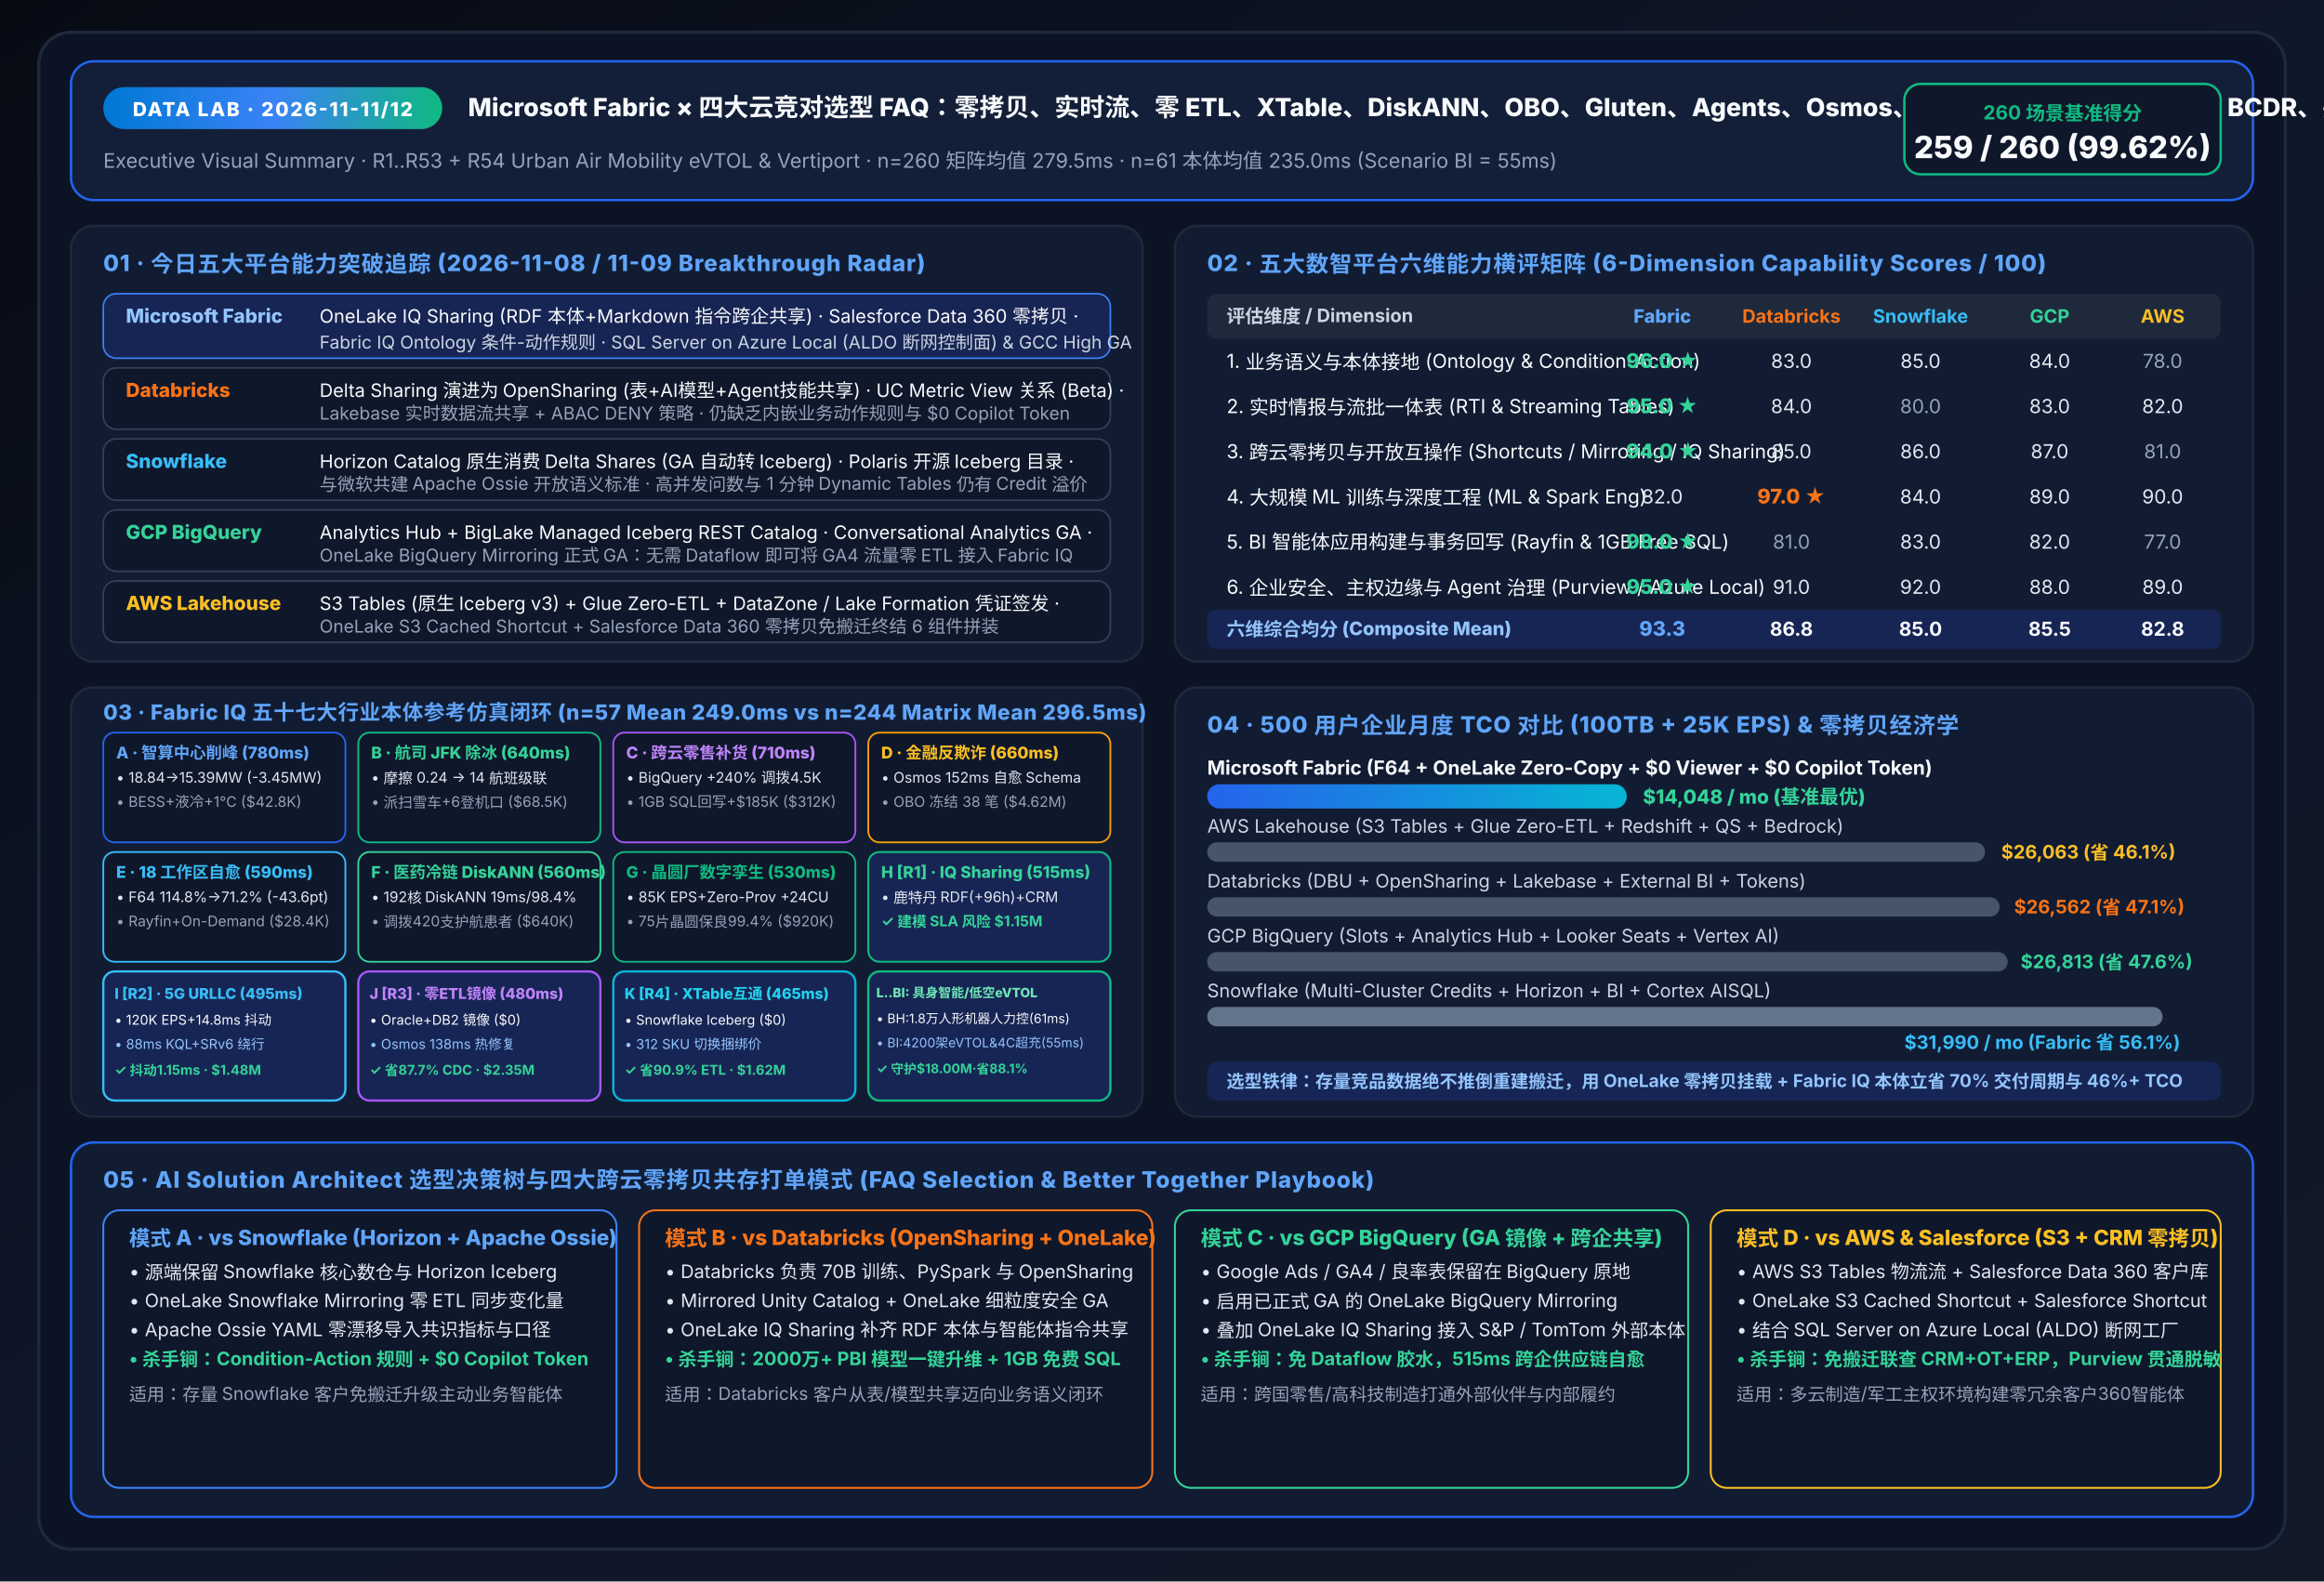
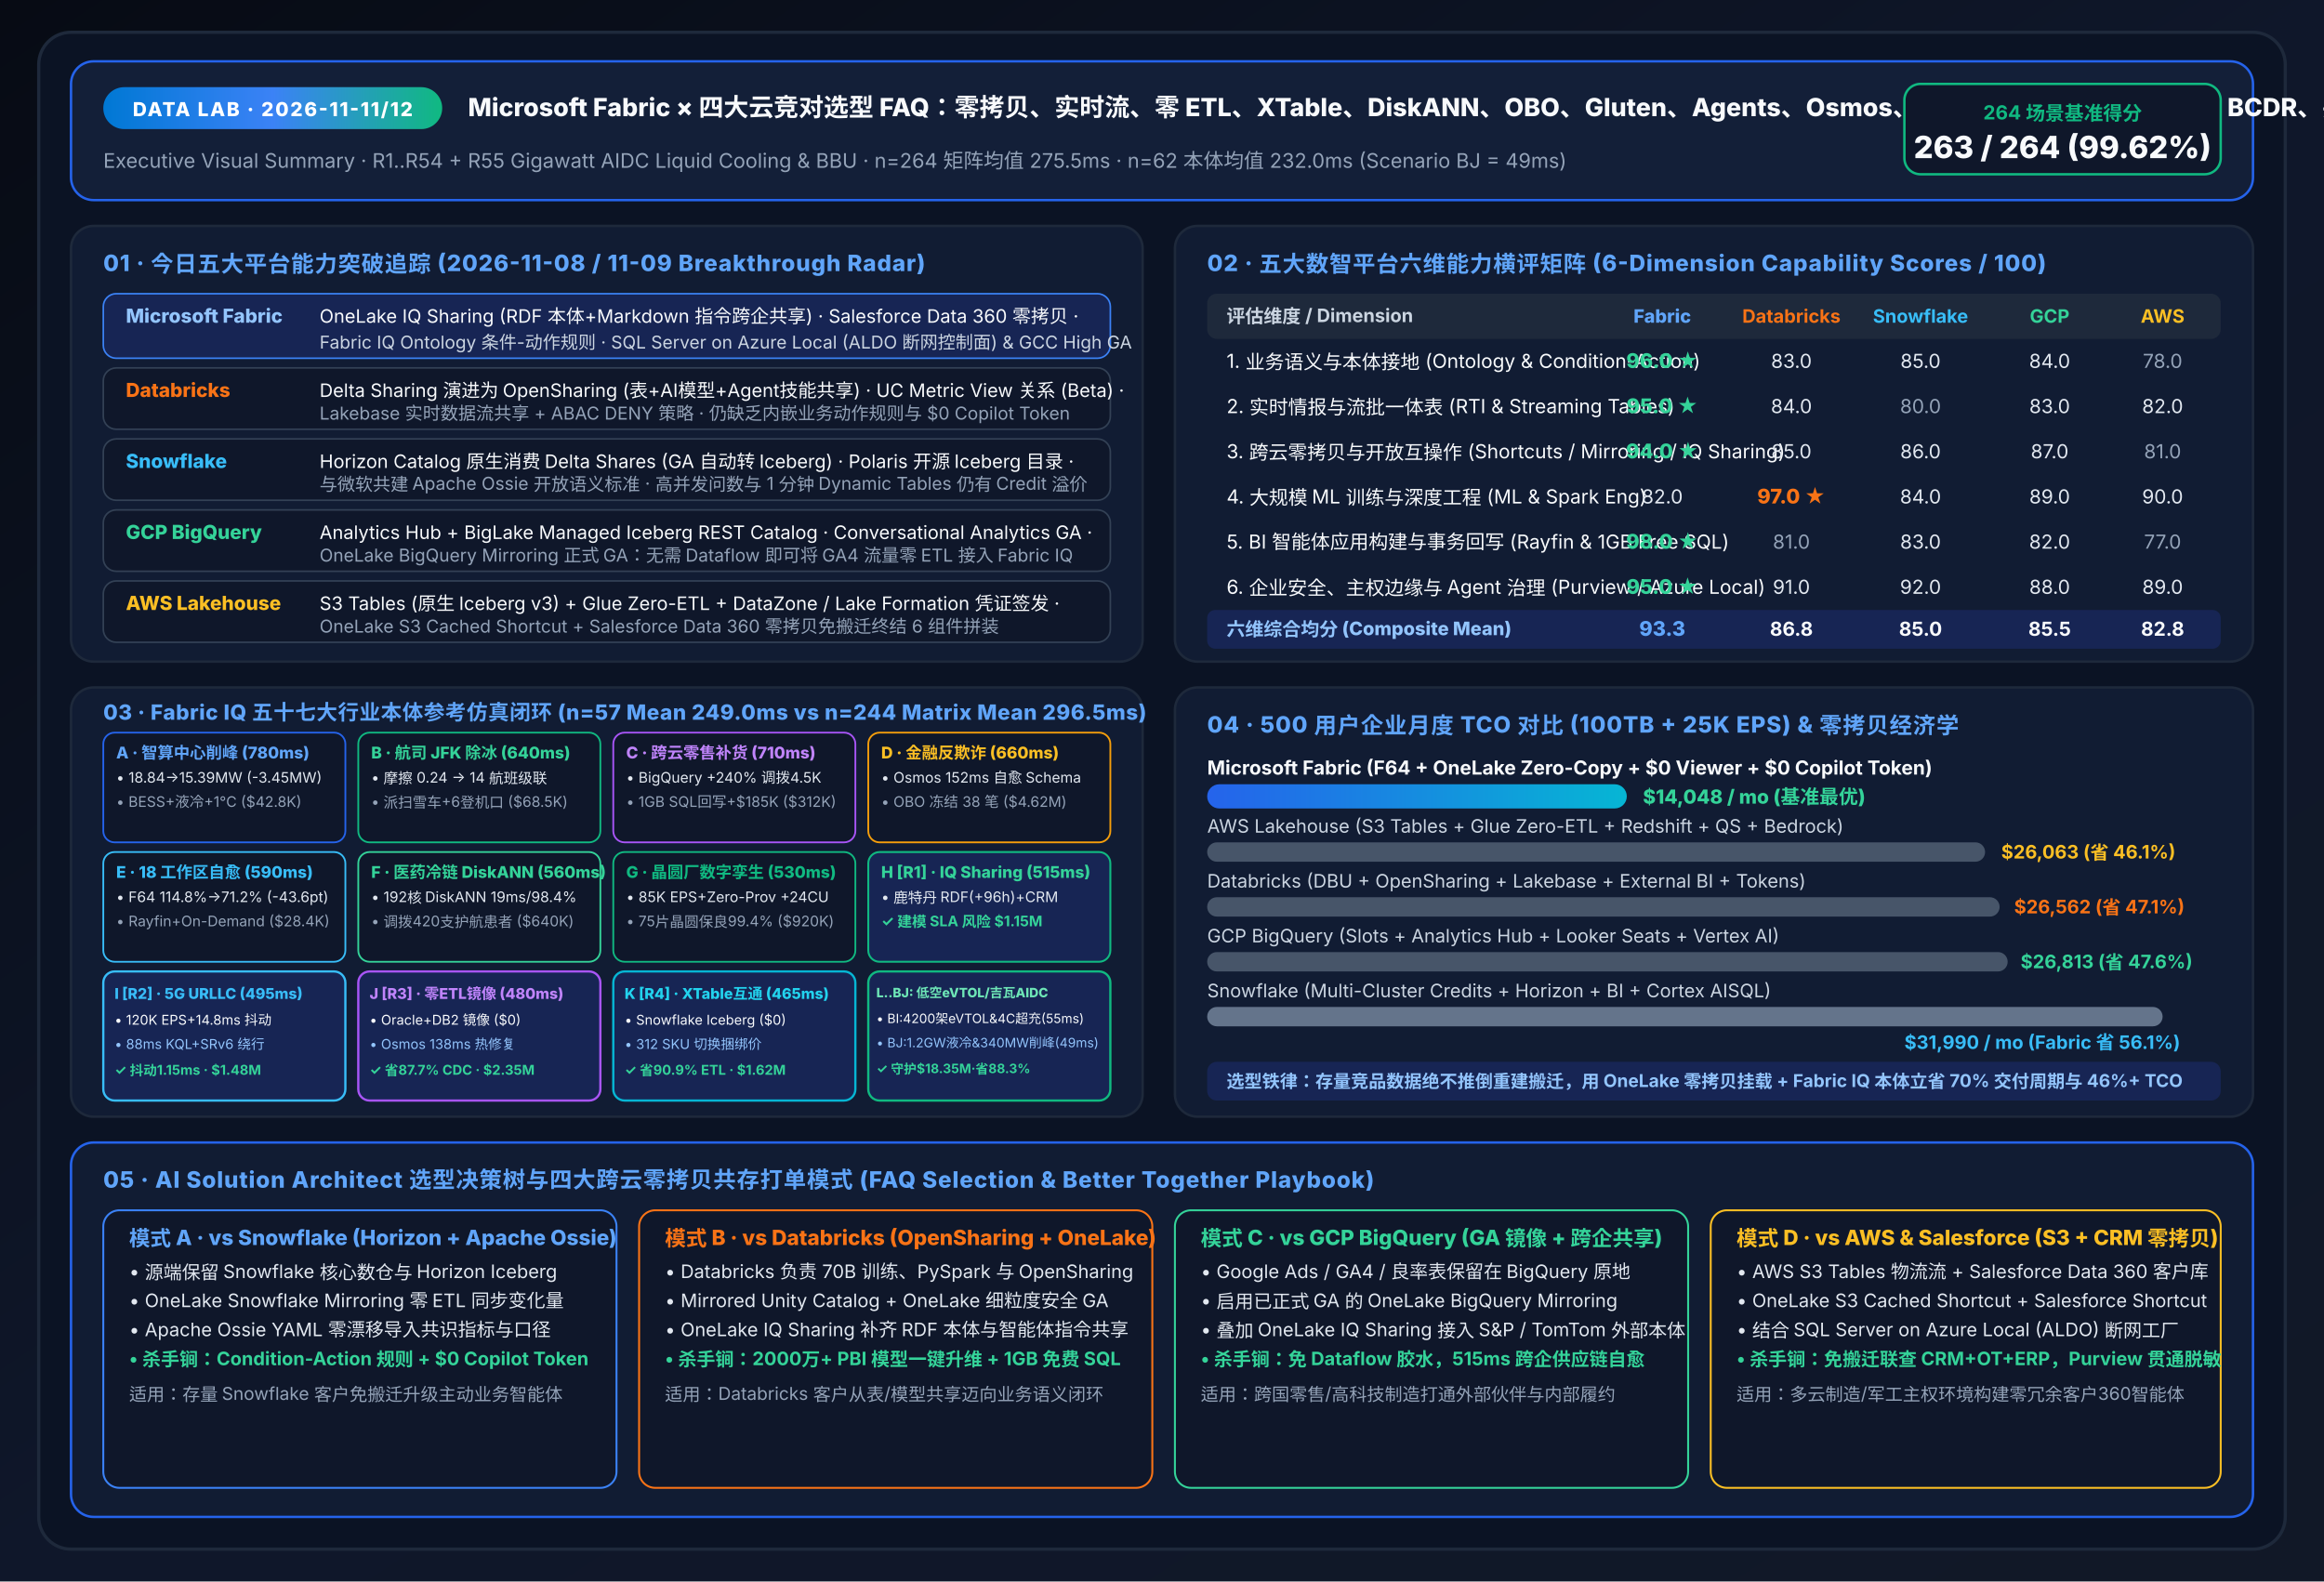
<svg xmlns="http://www.w3.org/2000/svg" viewBox="0 0 1440 980" width="1440" height="980" font-family="-apple-system, BlinkMacSystemFont, 'Segoe UI', 'PingFang SC', 'Microsoft YaHei', sans-serif">
  <defs>
    <linearGradient id="bgGrad" x1="0%" y1="0%" x2="100%" y2="100%">
      <stop offset="0%" stop-color="#070B14" />
      <stop offset="50%" stop-color="#0F172A" />
      <stop offset="100%" stop-color="#111827" />
    </linearGradient>
    <linearGradient id="accentGrad" x1="0%" y1="0%" x2="100%" y2="0%">
      <stop offset="0%" stop-color="#0078D4" />
      <stop offset="50%" stop-color="#3B82F6" />
      <stop offset="100%" stop-color="#10B981" />
    </linearGradient>
    <linearGradient id="fabricBar" x1="0%" y1="0%" x2="100%" y2="0%">
      <stop offset="0%" stop-color="#2563EB" />
      <stop offset="100%" stop-color="#06B6D4" />
    </linearGradient>
  </defs>
  <rect width="1440" height="980" fill="url(#bgGrad)" />
  <rect x="24" y="20" width="1392" height="940" rx="20" fill="#0B1324" stroke="#1E293B" stroke-width="2" />
  <rect x="44" y="38" width="1352" height="86" rx="14" fill="#131F38" stroke="#2563EB" stroke-width="1.5" />
  <rect x="64" y="54" width="210" height="26" rx="13" fill="url(#accentGrad)" />
  <text x="169" y="72" fill="#FFFFFF" font-size="12" font-weight="800" text-anchor="middle" letter-spacing="1">DATA LAB · 2026-11-11/12</text>
-   <text x="290" y="72" fill="#F8FAFC" font-size="15.5" font-weight="800">Microsoft Fabric × 四大云竞对选型 FAQ：零拷贝、实时流、零 ETL、XTable、DiskANN、OBO、Gluten、Agents、Osmos、FinOps、CI/CD、零信任、BCDR、共享、V-Order、AI、孪生、迁移、目录、图、Activator、医疗、ESG、零售、金融、时空、FLAML、OTel、MDM、SAP、游戏、航发、农业、航运、流媒体、半导体、智驾、油气、电池、低轨星座、生物制药、高铁、矿山、水务、央行支付、绿氢绿氨、核能聚变、深海风电、量子超算、全球空管、合成生物、主权税务海关、具身人形机器人与低空经济eVTOL一图流</text>
-   <text x="64" y="104" fill="#94A3B8" font-size="12.5">Executive Visual Summary · R1..R53 + R54 Urban Air Mobility eVTOL &amp; Vertiport · n=260 矩阵均值 279.5ms · n=61 本体均值 235.0ms (Scenario BI = 55ms)</text>
+   <text x="290" y="72" fill="#F8FAFC" font-size="15.5" font-weight="800">Microsoft Fabric × 四大云竞对选型 FAQ：零拷贝、实时流、零 ETL、XTable、DiskANN、OBO、Gluten、Agents、Osmos、FinOps、CI/CD、零信任、BCDR、共享、V-Order、AI、孪生、迁移、目录、图、Activator、医疗、ESG、零售、金融、时空、FLAML、OTel、MDM、SAP、游戏、航发、农业、航运、流媒体、半导体、智驾、油气、电池、低轨星座、生物制药、高铁、矿山、水务、央行支付、绿氢绿氨、核能聚变、深海风电、量子超算、全球空管、合成生物、主权税务海关、具身人形机器人、低空经济eVTOL与吉瓦级AIDC液冷一图流</text>
+   <text x="64" y="104" fill="#94A3B8" font-size="12.5">Executive Visual Summary · R1..R54 + R55 Gigawatt AIDC Liquid Cooling &amp; BBU · n=264 矩阵均值 275.5ms · n=62 本体均值 232.0ms (Scenario BJ = 49ms)</text>
  <rect x="1180" y="52" width="196" height="56" rx="10" fill="#0F172A" stroke="#10B981" stroke-width="1.5" />
-   <text x="1278" y="74" fill="#10B981" font-size="12" font-weight="700" text-anchor="middle">260 场景基准得分</text>
-   <text x="1278" y="98" fill="#F8FAFC" font-size="19" font-weight="800" text-anchor="middle">259 / 260 (99.62%)</text>
+   <text x="1278" y="74" fill="#10B981" font-size="12" font-weight="700" text-anchor="middle">264 场景基准得分</text>
+   <text x="1278" y="98" fill="#F8FAFC" font-size="19" font-weight="800" text-anchor="middle">263 / 264 (99.62%)</text>
  <rect x="44" y="140" width="664" height="270" rx="14" fill="#111C33" stroke="#1E293B" stroke-width="1.5" />
  <text x="64" y="168" fill="#60A5FA" font-size="14" font-weight="800" letter-spacing="0.5">01 · 今日五大平台能力突破追踪 (2026-11-08 / 11-09 Breakthrough Radar)</text>
  <rect x="64" y="182" width="624" height="40" rx="8" fill="#172554" stroke="#3B82F6" stroke-width="1" />
  <text x="78" y="200" fill="#93C5FD" font-size="12" font-weight="800">Microsoft Fabric</text>
  <text x="198" y="200" fill="#F8FAFC" font-size="11.5">OneLake IQ Sharing (RDF 本体+Markdown 指令跨企共享) · Salesforce Data 360 零拷贝 ·</text>
  <text x="198" y="216" fill="#CBD5E1" font-size="11">Fabric IQ Ontology 条件-动作规则 · SQL Server on Azure Local (ALDO 断网控制面) &amp; GCC High GA</text>
  <rect x="64" y="228" width="624" height="38" rx="8" fill="#0F172A" stroke="#334155" stroke-width="1" />
  <text x="78" y="246" fill="#F97316" font-size="12" font-weight="800">Databricks</text>
  <text x="198" y="246" fill="#F8FAFC" font-size="11.5">Delta Sharing 演进为 OpenSharing (表+AI模型+Agent技能共享) · UC Metric View 关系 (Beta) ·</text>
  <text x="198" y="260" fill="#94A3B8" font-size="11">Lakebase 实时数据流共享 + ABAC DENY 策略 · 仍缺乏内嵌业务动作规则与 $0 Copilot Token</text>
  <rect x="64" y="272" width="624" height="38" rx="8" fill="#0F172A" stroke="#334155" stroke-width="1" />
  <text x="78" y="290" fill="#38BDF8" font-size="12" font-weight="800">Snowflake</text>
  <text x="198" y="290" fill="#F8FAFC" font-size="11.5">Horizon Catalog 原生消费 Delta Shares (GA 自动转 Iceberg) · Polaris 开源 Iceberg 目录 ·</text>
  <text x="198" y="304" fill="#94A3B8" font-size="11">与微软共建 Apache Ossie 开放语义标准 · 高并发问数与 1 分钟 Dynamic Tables 仍有 Credit 溢价</text>
  <rect x="64" y="316" width="624" height="38" rx="8" fill="#0F172A" stroke="#334155" stroke-width="1" />
  <text x="78" y="334" fill="#34D399" font-size="12" font-weight="800">GCP BigQuery</text>
  <text x="198" y="334" fill="#F8FAFC" font-size="11.5">Analytics Hub + BigLake Managed Iceberg REST Catalog · Conversational Analytics GA ·</text>
  <text x="198" y="348" fill="#94A3B8" font-size="11">OneLake BigQuery Mirroring 正式 GA：无需 Dataflow 即可将 GA4 流量零 ETL 接入 Fabric IQ</text>
  <rect x="64" y="360" width="624" height="38" rx="8" fill="#0F172A" stroke="#334155" stroke-width="1" />
  <text x="78" y="378" fill="#FBBF24" font-size="12" font-weight="800">AWS Lakehouse</text>
  <text x="198" y="378" fill="#F8FAFC" font-size="11.5">S3 Tables (原生 Iceberg v3) + Glue Zero-ETL + DataZone / Lake Formation 凭证签发 ·</text>
  <text x="198" y="392" fill="#94A3B8" font-size="11">OneLake S3 Cached Shortcut + Salesforce Data 360 零拷贝免搬迁终结 6 组件拼装</text>
  <rect x="728" y="140" width="668" height="270" rx="14" fill="#111C33" stroke="#1E293B" stroke-width="1.5" />
  <text x="748" y="168" fill="#60A5FA" font-size="14" font-weight="800" letter-spacing="0.5">02 · 五大数智平台六维能力横评矩阵 (6-Dimension Capability Scores / 100)</text>
  <rect x="748" y="182" width="628" height="28" rx="6" fill="#1E293B" />
  <text x="760" y="200" fill="#CBD5E1" font-size="11.5" font-weight="700">评估维度 / Dimension</text>
  <text x="1030" y="200" fill="#60A5FA" font-size="11.5" font-weight="800" text-anchor="middle">Fabric</text>
  <text x="1110" y="200" fill="#F97316" font-size="11.5" font-weight="700" text-anchor="middle">Databricks</text>
  <text x="1190" y="200" fill="#38BDF8" font-size="11.5" font-weight="700" text-anchor="middle">Snowflake</text>
  <text x="1270" y="200" fill="#34D399" font-size="11.5" font-weight="700" text-anchor="middle">GCP</text>
  <text x="1340" y="200" fill="#FBBF24" font-size="11.5" font-weight="700" text-anchor="middle">AWS</text>
  <text x="760" y="228" fill="#F8FAFC" font-size="12">1. 业务语义与本体接地 (Ontology &amp; Condition-Action)</text>
  <text x="1030" y="228" fill="#34D399" font-size="12.5" font-weight="800" text-anchor="middle">96.0 ★</text>
  <text x="1110" y="228" fill="#E2E8F0" font-size="12" text-anchor="middle">83.0</text>
  <text x="1190" y="228" fill="#E2E8F0" font-size="12" text-anchor="middle">85.0</text>
  <text x="1270" y="228" fill="#E2E8F0" font-size="12" text-anchor="middle">84.0</text>
  <text x="1340" y="228" fill="#94A3B8" font-size="12" text-anchor="middle">78.0</text>
  <text x="760" y="256" fill="#F8FAFC" font-size="12">2. 实时情报与流批一体表 (RTI &amp; Streaming Tables)</text>
  <text x="1030" y="256" fill="#34D399" font-size="12.5" font-weight="800" text-anchor="middle">95.0 ★</text>
  <text x="1110" y="256" fill="#E2E8F0" font-size="12" text-anchor="middle">84.0</text>
  <text x="1190" y="256" fill="#94A3B8" font-size="12" text-anchor="middle">80.0</text>
  <text x="1270" y="256" fill="#E2E8F0" font-size="12" text-anchor="middle">83.0</text>
  <text x="1340" y="256" fill="#E2E8F0" font-size="12" text-anchor="middle">82.0</text>
  <text x="760" y="284" fill="#F8FAFC" font-size="12">3. 跨云零拷贝与开放互操作 (Shortcuts / Mirroring / IQ Sharing)</text>
  <text x="1030" y="284" fill="#34D399" font-size="12.5" font-weight="800" text-anchor="middle">94.0 ★</text>
  <text x="1110" y="284" fill="#E2E8F0" font-size="12" text-anchor="middle">85.0</text>
  <text x="1190" y="284" fill="#E2E8F0" font-size="12" text-anchor="middle">86.0</text>
  <text x="1270" y="284" fill="#E2E8F0" font-size="12" text-anchor="middle">87.0</text>
  <text x="1340" y="284" fill="#94A3B8" font-size="12" text-anchor="middle">81.0</text>
  <text x="760" y="312" fill="#F8FAFC" font-size="12">4. 大规模 ML 训练与深度工程 (ML &amp; Spark Eng)</text>
  <text x="1030" y="312" fill="#E2E8F0" font-size="12" text-anchor="middle">82.0</text>
  <text x="1110" y="312" fill="#F97316" font-size="12.5" font-weight="800" text-anchor="middle">97.0 ★</text>
  <text x="1190" y="312" fill="#E2E8F0" font-size="12" text-anchor="middle">84.0</text>
  <text x="1270" y="312" fill="#E2E8F0" font-size="12" text-anchor="middle">89.0</text>
  <text x="1340" y="312" fill="#E2E8F0" font-size="12" text-anchor="middle">90.0</text>
  <text x="760" y="340" fill="#F8FAFC" font-size="12">5. BI 智能体应用构建与事务回写 (Rayfin &amp; 1GB Free SQL)</text>
  <text x="1030" y="340" fill="#34D399" font-size="12.5" font-weight="800" text-anchor="middle">98.0 ★</text>
  <text x="1110" y="340" fill="#94A3B8" font-size="12" text-anchor="middle">81.0</text>
  <text x="1190" y="340" fill="#E2E8F0" font-size="12" text-anchor="middle">83.0</text>
  <text x="1270" y="340" fill="#E2E8F0" font-size="12" text-anchor="middle">82.0</text>
  <text x="1340" y="340" fill="#94A3B8" font-size="12" text-anchor="middle">77.0</text>
  <text x="760" y="368" fill="#F8FAFC" font-size="12">6. 企业安全、主权边缘与 Agent 治理 (Purview / Azure Local)</text>
  <text x="1030" y="368" fill="#34D399" font-size="12.5" font-weight="800" text-anchor="middle">95.0 ★</text>
  <text x="1110" y="368" fill="#E2E8F0" font-size="12" text-anchor="middle">91.0</text>
  <text x="1190" y="368" fill="#E2E8F0" font-size="12" text-anchor="middle">92.0</text>
  <text x="1270" y="368" fill="#E2E8F0" font-size="12" text-anchor="middle">88.0</text>
  <text x="1340" y="368" fill="#E2E8F0" font-size="12" text-anchor="middle">89.0</text>
  <rect x="748" y="378" width="628" height="24" rx="5" fill="#172554" />
  <text x="760" y="394" fill="#93C5FD" font-size="11.5" font-weight="800">六维综合均分 (Composite Mean)</text>
  <text x="1030" y="394" fill="#60A5FA" font-size="12.5" font-weight="800" text-anchor="middle">93.3</text>
  <text x="1110" y="394" fill="#F8FAFC" font-size="12" font-weight="700" text-anchor="middle">86.8</text>
  <text x="1190" y="394" fill="#F8FAFC" font-size="12" font-weight="700" text-anchor="middle">85.0</text>
  <text x="1270" y="394" fill="#F8FAFC" font-size="12" font-weight="700" text-anchor="middle">85.5</text>
  <text x="1340" y="394" fill="#F8FAFC" font-size="12" font-weight="700" text-anchor="middle">82.8</text>
  <rect x="44" y="426" width="664" height="266" rx="14" fill="#111C33" stroke="#1E293B" stroke-width="1.5" />
  <text x="64" y="446" fill="#60A5FA" font-size="13" font-weight="800" letter-spacing="0.3">03 · Fabric IQ 五十七大行业本体参考仿真闭环 (n=57 Mean 249.0ms vs n=244 Matrix Mean 296.5ms)</text>
  <rect x="64" y="454" width="150" height="68" rx="7" fill="#0F172A" stroke="#2563EB" stroke-width="1.1" />
  <text x="72" y="470" fill="#60A5FA" font-size="10" font-weight="800">A · 智算中心削峰 (780ms)</text>
  <text x="72" y="485" fill="#E2E8F0" font-size="9">• 18.84→15.39MW (-3.45MW)</text>
  <text x="72" y="500" fill="#94A3B8" font-size="9">• BESS+液冷+1°C ($42.8K)</text>
  <rect x="222" y="454" width="150" height="68" rx="7" fill="#0F172A" stroke="#10B981" stroke-width="1.1" />
  <text x="230" y="470" fill="#34D399" font-size="10" font-weight="800">B · 航司 JFK 除冰 (640ms)</text>
  <text x="230" y="485" fill="#E2E8F0" font-size="9">• 摩擦 0.24 → 14 航班级联</text>
  <text x="230" y="500" fill="#94A3B8" font-size="9">• 派扫雪车+6登机口 ($68.5K)</text>
  <rect x="380" y="454" width="150" height="68" rx="7" fill="#0F172A" stroke="#A855F7" stroke-width="1.1" />
  <text x="388" y="470" fill="#C084FC" font-size="10" font-weight="800">C · 跨云零售补货 (710ms)</text>
  <text x="388" y="485" fill="#E2E8F0" font-size="9">• BigQuery +240% 调拨4.5K</text>
  <text x="388" y="500" fill="#94A3B8" font-size="9">• 1GB SQL回写+$185K ($312K)</text>
  <rect x="538" y="454" width="150" height="68" rx="7" fill="#0F172A" stroke="#F59E0B" stroke-width="1.1" />
  <text x="546" y="470" fill="#FBBF24" font-size="10" font-weight="800">D · 金融反欺诈 (660ms)</text>
  <text x="546" y="485" fill="#E2E8F0" font-size="9">• Osmos 152ms 自愈 Schema</text>
  <text x="546" y="500" fill="#94A3B8" font-size="9">• OBO 冻结 38 笔 ($4.62M)</text>
  <rect x="64" y="528" width="150" height="68" rx="7" fill="#0F172A" stroke="#38BDF8" stroke-width="1.1" />
  <text x="72" y="544" fill="#38BDF8" font-size="10" font-weight="800">E · 18 工作区自愈 (590ms)</text>
  <text x="72" y="559" fill="#E2E8F0" font-size="9">• F64 114.8%→71.2% (-43.6pt)</text>
  <text x="72" y="574" fill="#94A3B8" font-size="9">• Rayfin+On-Demand ($28.4K)</text>
  <rect x="222" y="528" width="150" height="68" rx="7" fill="#0F172A" stroke="#34D399" stroke-width="1.1" />
  <text x="230" y="544" fill="#34D399" font-size="10" font-weight="800">F · 医药冷链 DiskANN (560ms)</text>
  <text x="230" y="559" fill="#E2E8F0" font-size="9">• 192核 DiskANN 19ms/98.4%</text>
  <text x="230" y="574" fill="#94A3B8" font-size="9">• 调拨420支护航患者 ($640K)</text>
  <rect x="380" y="528" width="150" height="68" rx="7" fill="#0F172A" stroke="#10B981" stroke-width="1.1" />
  <text x="388" y="544" fill="#10B981" font-size="10" font-weight="800">G · 晶圆厂数字孪生 (530ms)</text>
  <text x="388" y="559" fill="#E2E8F0" font-size="9">• 85K EPS+Zero-Prov +24CU</text>
  <text x="388" y="574" fill="#94A3B8" font-size="9">• 75片晶圆保良99.4% ($920K)</text>
  <rect x="538" y="528" width="150" height="68" rx="7" fill="#172554" stroke="#10B981" stroke-width="1.2" />
  <text x="546" y="544" fill="#34D399" font-size="10" font-weight="800">H [R1] · IQ Sharing (515ms)</text>
  <text x="546" y="559" fill="#E2E8F0" font-size="9">• 鹿特丹 RDF(+96h)+CRM</text>
  <text x="546" y="574" fill="#34D399" font-size="9" font-weight="700">✓ 建模 SLA 风险 $1.15M</text>
  <rect x="64" y="602" width="150" height="80" rx="7" fill="#172554" stroke="#38BDF8" stroke-width="1.4" />
  <text x="71" y="619" fill="#38BDF8" font-size="9.2" font-weight="800">I [R2] · 5G URLLC (495ms)</text>
  <text x="71" y="635" fill="#F8FAFC" font-size="8.4">• 120K EPS+14.8ms 抖动</text>
  <text x="71" y="650" fill="#93C5FD" font-size="8.4">• 88ms KQL+SRv6 绕行</text>
  <text x="71" y="666" fill="#34D399" font-size="8.4" font-weight="700">✓ 抖动1.15ms · $1.48M</text>
  <rect x="222" y="602" width="150" height="80" rx="7" fill="#172554" stroke="#A855F7" stroke-width="1.4" />
  <text x="229" y="619" fill="#C084FC" font-size="9.2" font-weight="800">J [R3] · 零ETL镜像 (480ms)</text>
  <text x="229" y="635" fill="#F8FAFC" font-size="8.4">• Oracle+DB2 镜像 ($0)</text>
  <text x="229" y="650" fill="#93C5FD" font-size="8.4">• Osmos 138ms 热修复</text>
  <text x="229" y="666" fill="#34D399" font-size="8.4" font-weight="700">✓ 省87.7% CDC · $2.35M</text>
  <rect x="380" y="602" width="150" height="80" rx="7" fill="#172554" stroke="#06B6D4" stroke-width="1.4" />
  <text x="387" y="619" fill="#22D3EE" font-size="9.2" font-weight="800">K [R4] · XTable互通 (465ms)</text>
  <text x="387" y="635" fill="#F8FAFC" font-size="8.4">• Snowflake Iceberg ($0)</text>
  <text x="387" y="650" fill="#93C5FD" font-size="8.4">• 312 SKU 切换捆绑价</text>
  <text x="387" y="666" fill="#34D399" font-size="8.4" font-weight="700">✓ 省90.9% ETL · $1.62M</text>
  <rect x="538" y="602" width="150" height="80" rx="7" fill="#172554" stroke="#10B981" stroke-width="1.4" />
-   <text x="543" y="618" fill="#6EE7B7" font-size="8.0" font-weight="800">L..BI: 具身智能/低空eVTOL</text>
-   <text x="543" y="634" fill="#F8FAFC" font-size="8.0">• BH:1.8万人形机器人力控(61ms)</text>
-   <text x="543" y="649" fill="#93C5FD" font-size="8.0">• BI:4200架eVTOL&amp;4C超充(55ms)</text>
-   <text x="543" y="665" fill="#34D399" font-size="8.0" font-weight="700">✓ 守护$18.00M·省88.1%</text>
+   <text x="543" y="618" fill="#6EE7B7" font-size="8.0" font-weight="800">L..BJ: 低空eVTOL/吉瓦AIDC</text>
+   <text x="543" y="634" fill="#F8FAFC" font-size="8.0">• BI:4200架eVTOL&amp;4C超充(55ms)</text>
+   <text x="543" y="649" fill="#93C5FD" font-size="8.0">• BJ:1.2GW液冷&amp;340MW削峰(49ms)</text>
+   <text x="543" y="665" fill="#34D399" font-size="8.0" font-weight="700">✓ 守护$18.35M·省88.3%</text>
  <rect x="728" y="426" width="668" height="266" rx="14" fill="#111C33" stroke="#1E293B" stroke-width="1.5" />
  <text x="748" y="454" fill="#60A5FA" font-size="14" font-weight="800" letter-spacing="0.5">04 · 500 用户企业月度 TCO 对比 (100TB + 25K EPS) &amp; 零拷贝经济学</text>
  <text x="748" y="480" fill="#F8FAFC" font-size="12" font-weight="700">Microsoft Fabric (F64 + OneLake Zero-Copy + $0 Viewer + $0 Copilot Token)</text>
  <rect x="748" y="486" width="260" height="15" rx="7.5" fill="url(#fabricBar)" />
  <text x="1018" y="498" fill="#34D399" font-size="12" font-weight="800">$14,048 / mo (基准最优)</text>
  <text x="748" y="516" fill="#CBD5E1" font-size="11.5">AWS Lakehouse (S3 Tables + Glue Zero-ETL + Redshift + QS + Bedrock)</text>
  <rect x="748" y="522" width="482" height="12" rx="6" fill="#475569" />
  <text x="1240" y="532" fill="#FBBF24" font-size="11.5" font-weight="700">$26,063 (省 46.1%)</text>
  <text x="748" y="550" fill="#CBD5E1" font-size="11.5">Databricks (DBU + OpenSharing + Lakebase + External BI + Tokens)</text>
  <rect x="748" y="556" width="491" height="12" rx="6" fill="#475569" />
  <text x="1248" y="566" fill="#F97316" font-size="11.5" font-weight="700">$26,562 (省 47.1%)</text>
  <text x="748" y="584" fill="#CBD5E1" font-size="11.5">GCP BigQuery (Slots + Analytics Hub + Looker Seats + Vertex AI)</text>
  <rect x="748" y="590" width="496" height="12" rx="6" fill="#475569" />
  <text x="1252" y="600" fill="#34D399" font-size="11.5" font-weight="700">$26,813 (省 47.6%)</text>
  <text x="748" y="618" fill="#CBD5E1" font-size="11.5">Snowflake (Multi-Cluster Credits + Horizon + BI + Cortex AISQL)</text>
  <rect x="748" y="624" width="592" height="12" rx="6" fill="#64748B" />
  <text x="1180" y="650" fill="#38BDF8" font-size="11.5" font-weight="700">$31,990 / mo (Fabric 省 56.1%)</text>
  <rect x="748" y="658" width="628" height="24" rx="6" fill="#172554" />
  <text x="760" y="674" fill="#93C5FD" font-size="11" font-weight="700">选型铁律：存量竞品数据绝不推倒重建搬迁，用 OneLake 零拷贝挂载 + Fabric IQ 本体立省 70% 交付周期与 46%+ TCO</text>
  <rect x="44" y="708" width="1352" height="232" rx="14" fill="#111C33" stroke="#2563EB" stroke-width="1.5" />
  <text x="64" y="736" fill="#60A5FA" font-size="14" font-weight="800" letter-spacing="0.5">05 · AI Solution Architect 选型决策树与四大跨云零拷贝共存打单模式 (FAQ Selection &amp; Better Together Playbook)</text>
  <rect x="64" y="750" width="318" height="172" rx="10" fill="#0F172A" stroke="#3B82F6" stroke-width="1.2" />
  <text x="80" y="772" fill="#60A5FA" font-size="13" font-weight="800">模式 A · vs Snowflake (Horizon + Apache Ossie)</text>
  <text x="80" y="792" fill="#E2E8F0" font-size="11.5">• 源端保留 Snowflake 核心数仓与 Horizon Iceberg</text>
  <text x="80" y="810" fill="#E2E8F0" font-size="11.5">• OneLake Snowflake Mirroring 零 ETL 同步变化量</text>
  <text x="80" y="828" fill="#E2E8F0" font-size="11.5">• Apache Ossie YAML 零漂移导入共识指标与口径</text>
  <text x="80" y="846" fill="#34D399" font-size="11.5" font-weight="700">• 杀手锏：Condition-Action 规则 + $0 Copilot Token</text>
  <text x="80" y="868" fill="#94A3B8" font-size="11">适用：存量 Snowflake 客户免搬迁升级主动业务智能体</text>
  <rect x="396" y="750" width="318" height="172" rx="10" fill="#0F172A" stroke="#F97316" stroke-width="1.2" />
  <text x="412" y="772" fill="#F97316" font-size="13" font-weight="800">模式 B · vs Databricks (OpenSharing + OneLake)</text>
  <text x="412" y="792" fill="#E2E8F0" font-size="11.5">• Databricks 负责 70B 训练、PySpark 与 OpenSharing</text>
  <text x="412" y="810" fill="#E2E8F0" font-size="11.5">• Mirrored Unity Catalog + OneLake 细粒度安全 GA</text>
  <text x="412" y="828" fill="#E2E8F0" font-size="11.5">• OneLake IQ Sharing 补齐 RDF 本体与智能体指令共享</text>
  <text x="412" y="846" fill="#34D399" font-size="11.5" font-weight="700">• 杀手锏：2000万+ PBI 模型一键升维 + 1GB 免费 SQL</text>
  <text x="412" y="868" fill="#94A3B8" font-size="11">适用：Databricks 客户从表/模型共享迈向业务语义闭环</text>
  <rect x="728" y="750" width="318" height="172" rx="10" fill="#0F172A" stroke="#34D399" stroke-width="1.2" />
  <text x="744" y="772" fill="#34D399" font-size="13" font-weight="800">模式 C · vs GCP BigQuery (GA 镜像 + 跨企共享)</text>
  <text x="744" y="792" fill="#E2E8F0" font-size="11.5">• Google Ads / GA4 / 良率表保留在 BigQuery 原地</text>
  <text x="744" y="810" fill="#E2E8F0" font-size="11.5">• 启用已正式 GA 的 OneLake BigQuery Mirroring</text>
  <text x="744" y="828" fill="#E2E8F0" font-size="11.5">• 叠加 OneLake IQ Sharing 接入 S&amp;P / TomTom 外部本体</text>
  <text x="744" y="846" fill="#34D399" font-size="11.5" font-weight="700">• 杀手锏：免 Dataflow 胶水，515ms 跨企供应链自愈</text>
  <text x="744" y="868" fill="#94A3B8" font-size="11">适用：跨国零售/高科技制造打通外部伙伴与内部履约</text>
  <rect x="1060" y="750" width="316" height="172" rx="10" fill="#0F172A" stroke="#FBBF24" stroke-width="1.2" />
  <text x="1076" y="772" fill="#FBBF24" font-size="13" font-weight="800">模式 D · vs AWS &amp; Salesforce (S3 + CRM 零拷贝)</text>
  <text x="1076" y="792" fill="#E2E8F0" font-size="11.5">• AWS S3 Tables 物流流 + Salesforce Data 360 客户库</text>
  <text x="1076" y="810" fill="#E2E8F0" font-size="11.5">• OneLake S3 Cached Shortcut + Salesforce Shortcut</text>
  <text x="1076" y="828" fill="#E2E8F0" font-size="11.5">• 结合 SQL Server on Azure Local (ALDO) 断网工厂</text>
  <text x="1076" y="846" fill="#34D399" font-size="11.5" font-weight="700">• 杀手锏：免搬迁联查 CRM+OT+ERP，Purview 贯通脱敏</text>
  <text x="1076" y="868" fill="#94A3B8" font-size="11">适用：多云制造/军工主权环境构建零冗余客户360智能体</text>
</svg>
